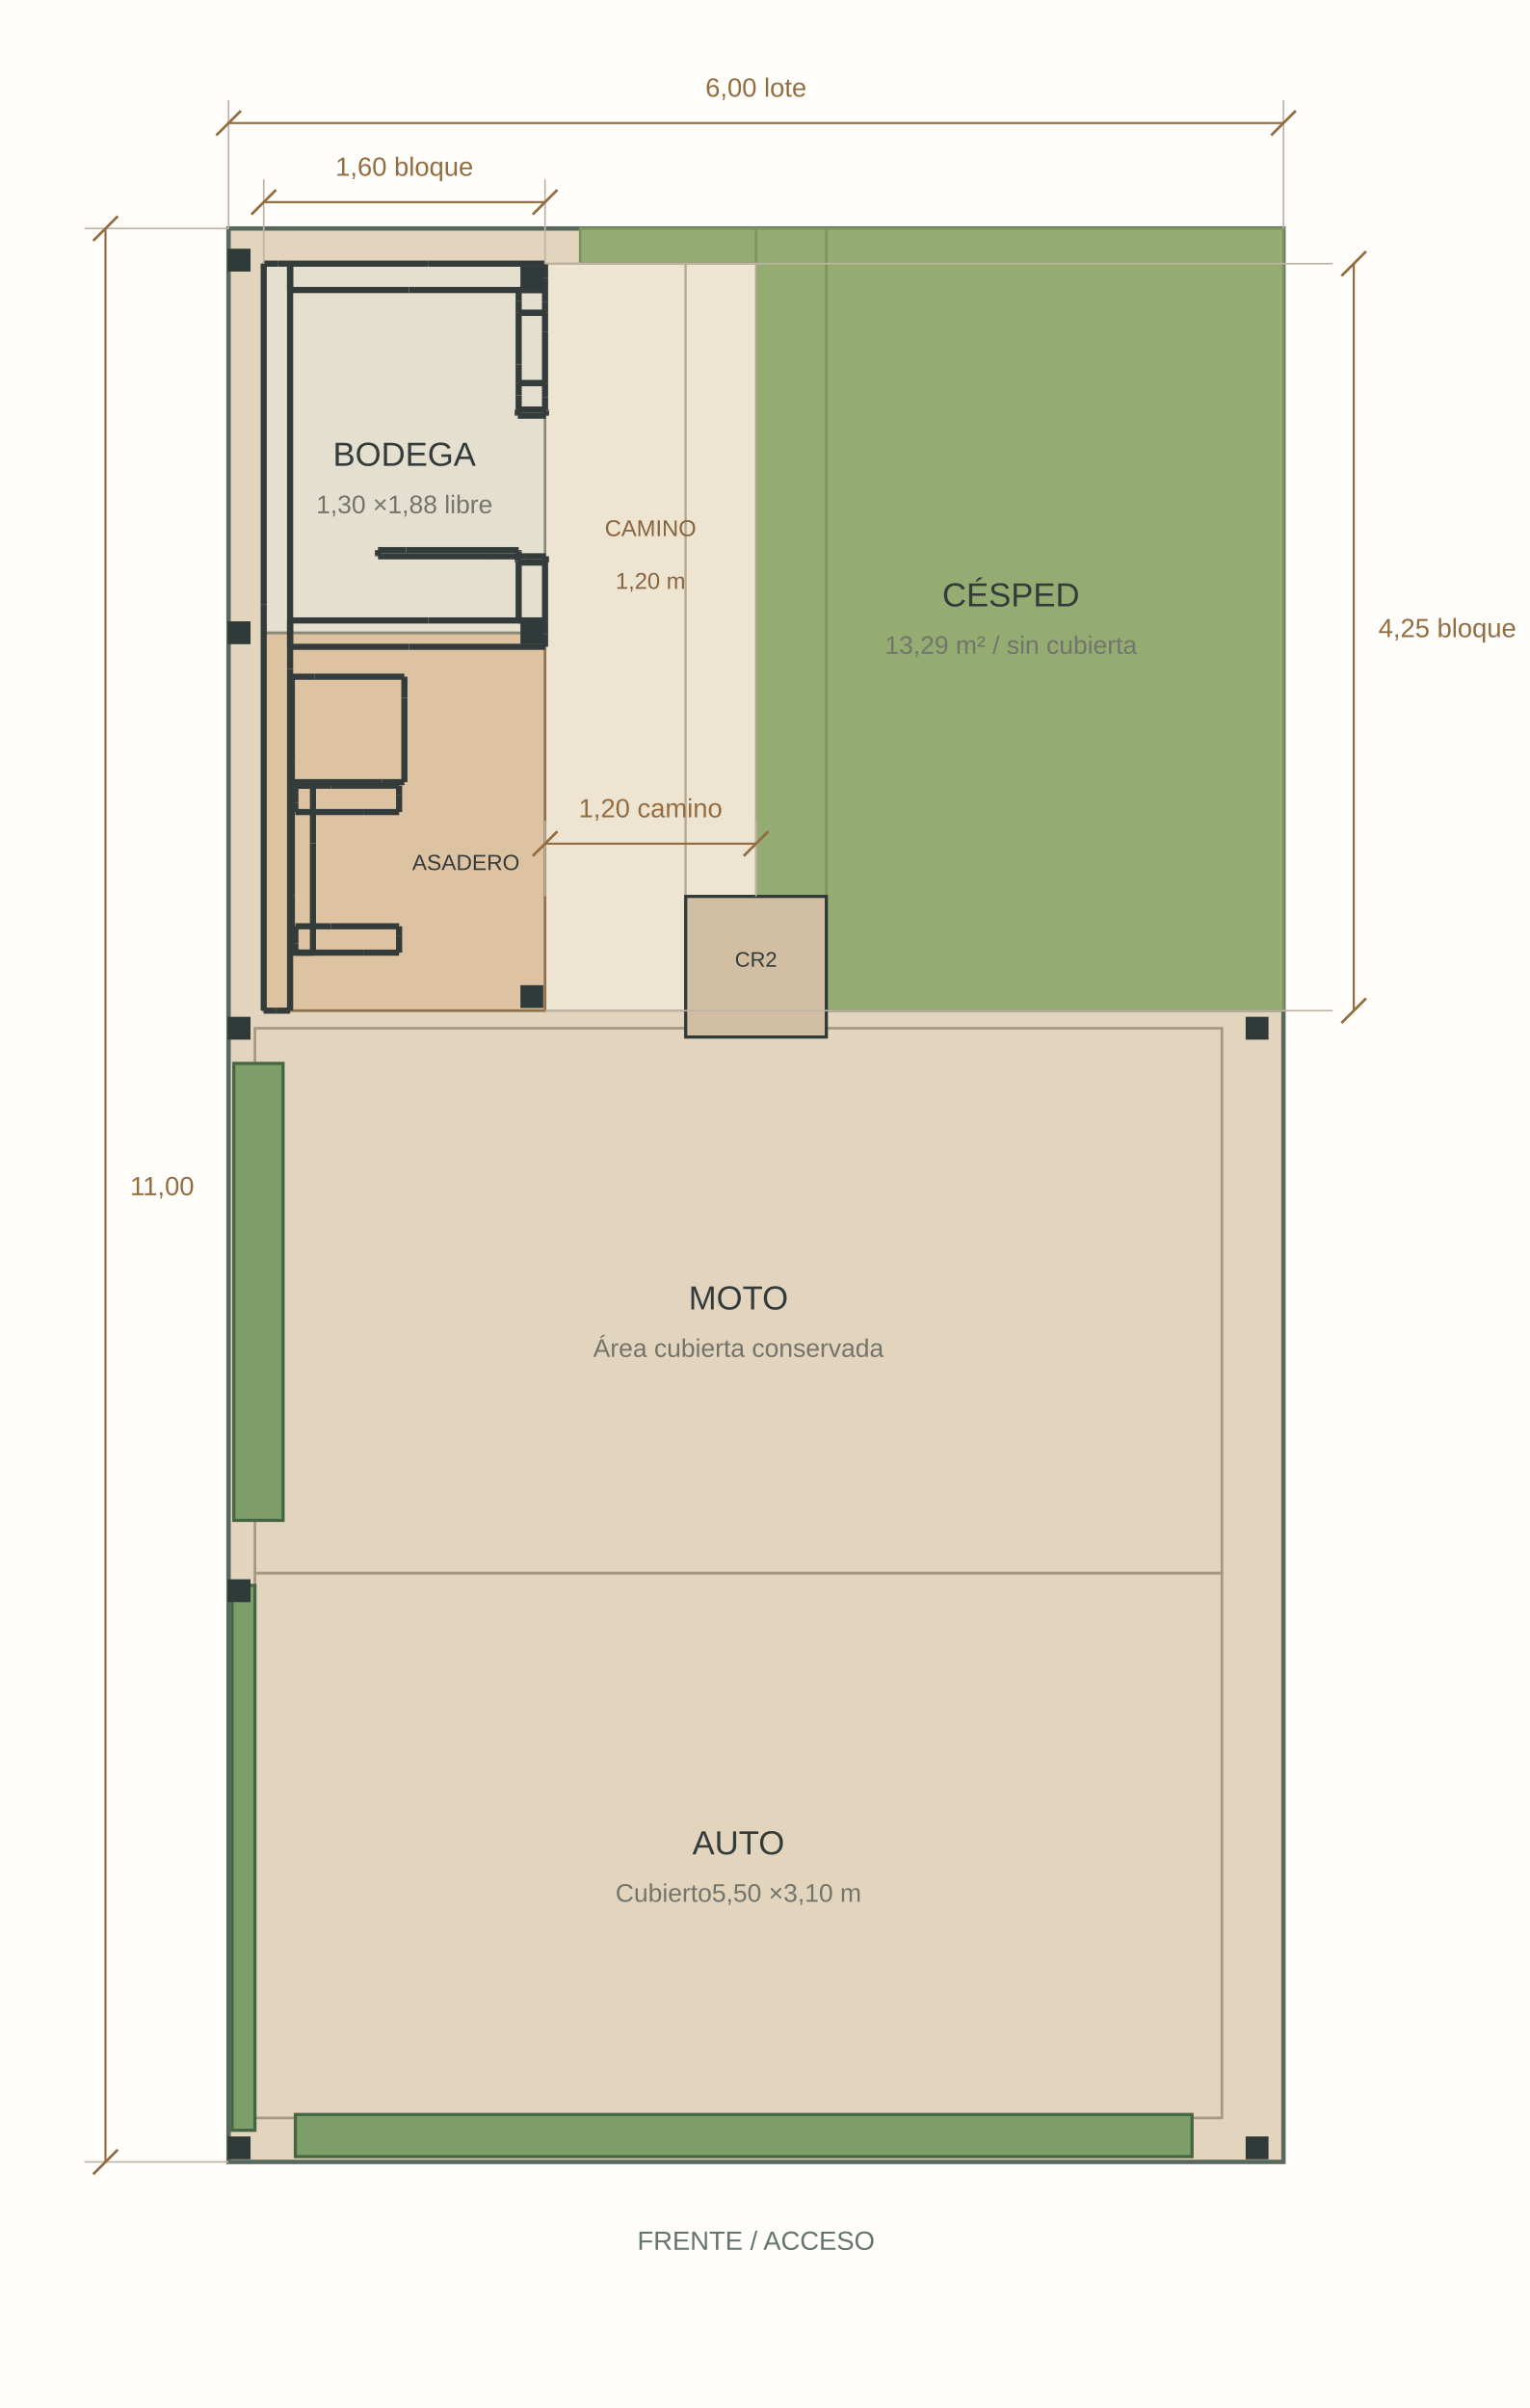
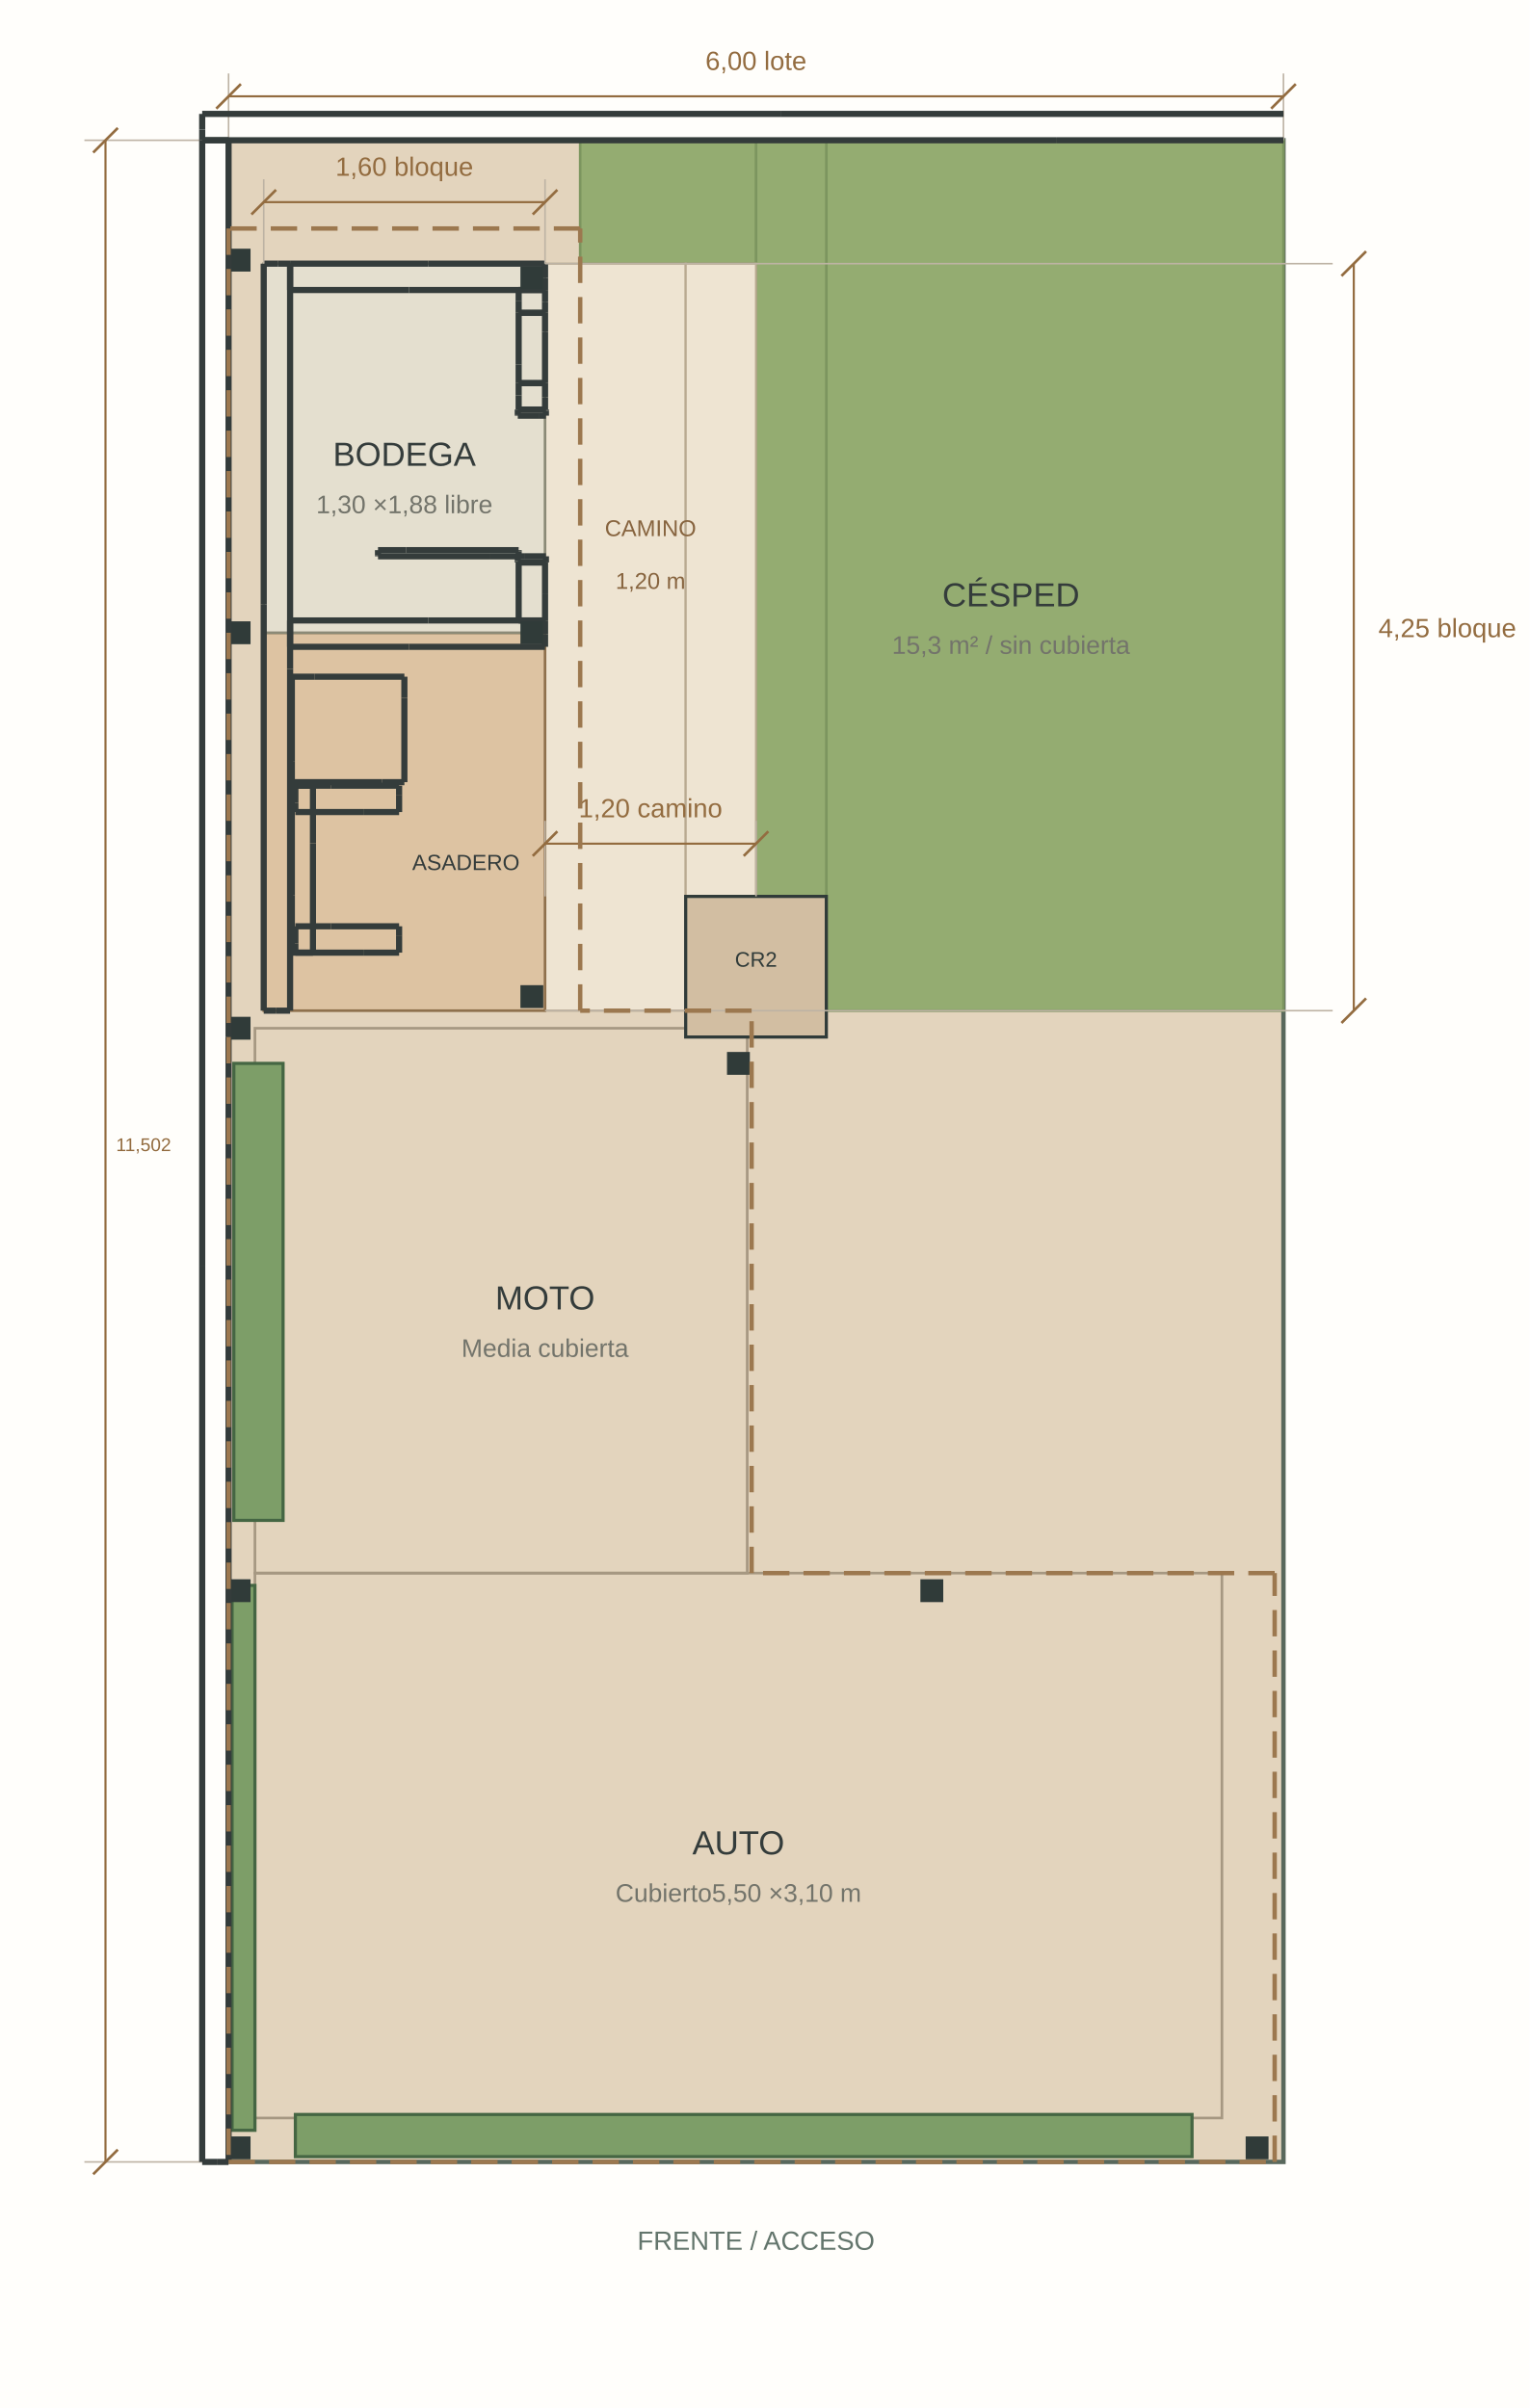
<svg xmlns="http://www.w3.org/2000/svg" viewBox="0 0 696 1096.0" role="img" aria-label="Patio · jardín, camino, asadero y bodega">
  <rect width="100%" height="100%" fill="#fffefb" />
-   <polygon points="104.0,984.0 584.0,984.0 584.0,104.0 104.0,104.0" fill="#e3d4bd" stroke="#59685c" stroke-width="2.0" />
-   <polygon points="376.0,460.0 584.0,460.0 584.0,104.0 376.0,104.0" fill="#94ac71" stroke="#7c955f" stroke-width="1.2" />
-   <polygon points="344.0,408.0 376.0,408.0 376.0,104.0 344.0,104.0" fill="#94ac71" stroke="#7c955f" stroke-width="1.2" />
-   <polygon points="264.0,120.0 344.0,120.0 344.0,104.0 264.0,104.0" fill="#94ac71" stroke="#7c955f" stroke-width="1.2" />
+   <polygon points="104.0,984.0 584.0,984.0 584.0,63.84 104.0,63.84" fill="#e3d4bd" stroke="#59685c" stroke-width="2.0" />
+   <polygon points="376.0,460.0 584.0,460.0 584.0,63.84 376.0,63.84" fill="#94ac71" stroke="#7c955f" stroke-width="1.2" />
+   <polygon points="344.0,408.0 376.0,408.0 376.0,63.84 344.0,63.84" fill="#94ac71" stroke="#7c955f" stroke-width="1.2" />
+   <polygon points="264.0,120.0 344.0,120.0 344.0,63.84 264.0,63.84" fill="#94ac71" stroke="#7c955f" stroke-width="1.2" />
  <polygon points="248.0,460.0 312.0,460.0 312.0,120.0 248.0,120.0" fill="#eee4d2" stroke="#b9aa91" stroke-width="0.96" />
  <polygon points="312.0,408.0 344.0,408.0 344.0,120.0 312.0,120.0" fill="#eee4d2" stroke="#b9aa91" stroke-width="0.96" />
  <polygon points="120.0,460.0 248.0,460.0 248.0,288.0 120.0,288.0" fill="#ddc3a2" stroke="#8f714d" stroke-width="1.2" />
  <polygon points="120.0,288.0 248.0,288.0 248.0,120.0 120.0,120.0" fill="#e4dfcf" stroke="#8b8a77" stroke-width="1.2" />
  <polyline points="132.0,460.0 125.489,460.0" fill="none" stroke="#343c3b" stroke-width="2.8" />
  <polyline points="125.489,460.0 120.0,460.0" fill="none" stroke="#343c3b" stroke-width="2.8" />
  <polyline points="132.0,120.0 132.0,304.491" fill="none" stroke="#343c3b" stroke-width="2.8" />
  <polyline points="132.0,304.491 132.0,460.0" fill="none" stroke="#343c3b" stroke-width="2.8" />
  <polyline points="120.0,120.0 126.523,120.0" fill="none" stroke="#343c3b" stroke-width="2.8" />
  <polyline points="126.523,120.0 132.0,120.0" fill="none" stroke="#343c3b" stroke-width="2.8" />
  <polyline points="120.0,460.0 120.0,275.187" fill="none" stroke="#343c3b" stroke-width="2.8" />
  <polyline points="120.0,275.187 120.0,120.0" fill="none" stroke="#343c3b" stroke-width="2.8" />
  <polyline points="248.0,294.4 186.144,294.4" fill="none" stroke="#343c3b" stroke-width="2.8" />
  <polyline points="186.144,294.4 132.0,294.4" fill="none" stroke="#343c3b" stroke-width="2.8" />
  <polyline points="248.0,282.4 248.0,288.799" fill="none" stroke="#343c3b" stroke-width="2.8" />
  <polyline points="248.0,288.799 248.0,294.4" fill="none" stroke="#343c3b" stroke-width="2.8" />
  <polyline points="132.0,282.4 194.944,282.4" fill="none" stroke="#343c3b" stroke-width="2.8" />
  <polyline points="194.944,282.4 248.0,282.4" fill="none" stroke="#343c3b" stroke-width="2.8" />
  <polyline points="132.0,294.4 132.0,287.889" fill="none" stroke="#343c3b" stroke-width="2.8" />
  <polyline points="132.0,287.889 132.0,282.4" fill="none" stroke="#343c3b" stroke-width="2.8" />
  <polyline points="248.0,132.0 186.144,132.0" fill="none" stroke="#343c3b" stroke-width="2.8" />
  <polyline points="186.144,132.0 132.0,132.0" fill="none" stroke="#343c3b" stroke-width="2.8" />
  <polyline points="248.0,120.0 248.0,126.399" fill="none" stroke="#343c3b" stroke-width="2.8" />
  <polyline points="248.0,126.399 248.0,132.0" fill="none" stroke="#343c3b" stroke-width="2.8" />
  <polyline points="132.0,120.0 194.944,120.0" fill="none" stroke="#343c3b" stroke-width="2.8" />
  <polyline points="194.944,120.0 248.0,120.0" fill="none" stroke="#343c3b" stroke-width="2.8" />
  <polyline points="132.0,132.0 132.0,125.489" fill="none" stroke="#343c3b" stroke-width="2.8" />
  <polyline points="132.0,125.489 132.0,120.0" fill="none" stroke="#343c3b" stroke-width="2.8" />
  <polyline points="248.0,282.4 241.601,282.4" fill="none" stroke="#343c3b" stroke-width="2.8" />
  <polyline points="241.601,282.4 236.0,282.4" fill="none" stroke="#343c3b" stroke-width="2.8" />
  <polyline points="248.0,256.0 248.0,270.078" fill="none" stroke="#343c3b" stroke-width="2.8" />
  <polyline points="248.0,270.078 248.0,282.4" fill="none" stroke="#343c3b" stroke-width="2.8" />
  <polyline points="236.0,256.0 242.411,256.0" fill="none" stroke="#343c3b" stroke-width="2.8" />
  <polyline points="242.411,256.0 248.0,256.0" fill="none" stroke="#343c3b" stroke-width="2.8" />
  <polyline points="236.0,282.4 236.0,268.296" fill="none" stroke="#343c3b" stroke-width="2.8" />
  <polyline points="236.0,268.296 236.0,256.0" fill="none" stroke="#343c3b" stroke-width="2.8" />
  <polyline points="248.0,186.4 241.601,186.4" fill="none" stroke="#343c3b" stroke-width="2.8" />
  <polyline points="241.601,186.4 236.0,186.4" fill="none" stroke="#343c3b" stroke-width="2.8" />
  <polyline points="248.0,174.4 248.0,180.799" fill="none" stroke="#343c3b" stroke-width="2.8" />
  <polyline points="248.0,180.799 248.0,186.4" fill="none" stroke="#343c3b" stroke-width="2.8" />
  <polyline points="236.0,174.4 242.411,174.4" fill="none" stroke="#343c3b" stroke-width="2.8" />
  <polyline points="242.411,174.4 248.0,174.4" fill="none" stroke="#343c3b" stroke-width="2.8" />
  <polyline points="236.0,186.4 236.0,179.989" fill="none" stroke="#343c3b" stroke-width="2.8" />
  <polyline points="236.0,179.989 236.0,174.4" fill="none" stroke="#343c3b" stroke-width="2.8" />
  <polyline points="248.0,142.4 241.601,142.4" fill="none" stroke="#343c3b" stroke-width="2.8" />
  <polyline points="241.601,142.4 236.0,142.4" fill="none" stroke="#343c3b" stroke-width="2.8" />
  <polyline points="248.0,132.0 248.0,137.546" fill="none" stroke="#343c3b" stroke-width="2.8" />
  <polyline points="248.0,137.546 248.0,142.4" fill="none" stroke="#343c3b" stroke-width="2.8" />
  <polyline points="236.0,132.0 242.411,132.0" fill="none" stroke="#343c3b" stroke-width="2.8" />
  <polyline points="242.411,132.0 248.0,132.0" fill="none" stroke="#343c3b" stroke-width="2.8" />
  <polyline points="236.0,142.4 236.0,136.844" fill="none" stroke="#343c3b" stroke-width="2.8" />
  <polyline points="236.0,136.844 236.0,132.0" fill="none" stroke="#343c3b" stroke-width="2.8" />
  <polyline points="248.0,174.4 244.8,174.4" fill="none" stroke="#343c3b" stroke-width="2.8" />
  <polyline points="244.8,174.4 236.0,174.4" fill="none" stroke="#343c3b" stroke-width="2.8" />
  <polyline points="248.0,142.4 248.0,150.933" fill="none" stroke="#343c3b" stroke-width="2.8" />
  <polyline points="248.0,150.933 248.0,174.4" fill="none" stroke="#343c3b" stroke-width="2.8" />
  <polyline points="236.0,142.4 239.2,142.4" fill="none" stroke="#343c3b" stroke-width="2.8" />
  <polyline points="239.2,142.4 248.0,142.4" fill="none" stroke="#343c3b" stroke-width="2.8" />
  <polyline points="236.0,174.4 236.0,165.867" fill="none" stroke="#343c3b" stroke-width="2.8" />
  <polyline points="236.0,165.867 236.0,142.4" fill="none" stroke="#343c3b" stroke-width="2.8" />
  <polyline points="236.0,253.2 223.138,253.2" fill="none" stroke="#343c3b" stroke-width="2.8" />
  <polyline points="223.138,253.2 172.0,253.2" fill="none" stroke="#343c3b" stroke-width="2.8" />
  <polyline points="236.0,250.4 236.0,250.963" fill="none" stroke="#343c3b" stroke-width="2.8" />
  <polyline points="236.0,250.963 236.0,253.2" fill="none" stroke="#343c3b" stroke-width="2.8" />
  <polyline points="172.0,250.4 184.862,250.4" fill="none" stroke="#343c3b" stroke-width="2.8" />
  <polyline points="184.862,250.4 236.0,250.4" fill="none" stroke="#343c3b" stroke-width="2.8" />
  <polyline points="172.0,253.2 172.0,252.637" fill="none" stroke="#343c3b" stroke-width="2.8" />
  <polyline points="172.0,252.637 172.0,250.4" fill="none" stroke="#343c3b" stroke-width="2.8" />
  <polyline points="248.4,256.0 245.492,256.0" fill="none" stroke="#343c3b" stroke-width="2.8" />
  <polyline points="245.492,256.0 235.6,256.0" fill="none" stroke="#343c3b" stroke-width="2.8" />
  <polyline points="248.4,253.2 248.4,253.836" fill="none" stroke="#343c3b" stroke-width="2.8" />
  <polyline points="248.4,253.836 248.4,256.0" fill="none" stroke="#343c3b" stroke-width="2.8" />
  <polyline points="235.6,253.2 238.508,253.2" fill="none" stroke="#343c3b" stroke-width="2.8" />
  <polyline points="238.508,253.2 248.4,253.2" fill="none" stroke="#343c3b" stroke-width="2.8" />
  <polyline points="235.6,256.0 235.6,255.364" fill="none" stroke="#343c3b" stroke-width="2.8" />
  <polyline points="235.6,255.364 235.6,253.2" fill="none" stroke="#343c3b" stroke-width="2.8" />
  <polyline points="248.4,189.2 245.492,189.2" fill="none" stroke="#343c3b" stroke-width="2.8" />
  <polyline points="245.492,189.2 235.6,189.2" fill="none" stroke="#343c3b" stroke-width="2.8" />
  <polyline points="248.4,186.4 248.4,187.036" fill="none" stroke="#343c3b" stroke-width="2.8" />
  <polyline points="248.4,187.036 248.4,189.2" fill="none" stroke="#343c3b" stroke-width="2.8" />
  <polyline points="235.6,186.4 238.508,186.4" fill="none" stroke="#343c3b" stroke-width="2.8" />
  <polyline points="238.508,186.4 248.4,186.4" fill="none" stroke="#343c3b" stroke-width="2.8" />
  <polyline points="235.6,189.2 235.6,188.564" fill="none" stroke="#343c3b" stroke-width="2.8" />
  <polyline points="235.6,188.564 235.6,186.4" fill="none" stroke="#343c3b" stroke-width="2.8" />
  <polyline points="181.6,433.6 165.324,433.6" fill="none" stroke="#343c3b" stroke-width="2.8" />
  <polyline points="165.324,433.6 134.4,433.6" fill="none" stroke="#343c3b" stroke-width="2.8" />
  <polyline points="181.6,421.6 181.6,425.738" fill="none" stroke="#343c3b" stroke-width="2.8" />
  <polyline points="181.6,425.738 181.6,433.6" fill="none" stroke="#343c3b" stroke-width="2.8" />
  <polyline points="134.4,421.6 150.676,421.6" fill="none" stroke="#343c3b" stroke-width="2.8" />
  <polyline points="150.676,421.6 181.6,421.6" fill="none" stroke="#343c3b" stroke-width="2.8" />
  <polyline points="134.4,433.6 134.4,429.462" fill="none" stroke="#343c3b" stroke-width="2.8" />
  <polyline points="134.4,429.462 134.4,421.6" fill="none" stroke="#343c3b" stroke-width="2.8" />
  <polyline points="181.6,369.6 165.324,369.6" fill="none" stroke="#343c3b" stroke-width="2.8" />
  <polyline points="165.324,369.6 134.4,369.6" fill="none" stroke="#343c3b" stroke-width="2.8" />
  <polyline points="181.6,357.6 181.6,361.738" fill="none" stroke="#343c3b" stroke-width="2.8" />
  <polyline points="181.6,361.738 181.6,369.6" fill="none" stroke="#343c3b" stroke-width="2.8" />
  <polyline points="134.4,357.6 150.676,357.6" fill="none" stroke="#343c3b" stroke-width="2.8" />
  <polyline points="150.676,357.6 181.6,357.6" fill="none" stroke="#343c3b" stroke-width="2.8" />
  <polyline points="134.4,369.6 134.4,365.462" fill="none" stroke="#343c3b" stroke-width="2.8" />
  <polyline points="134.4,365.462 134.4,357.6" fill="none" stroke="#343c3b" stroke-width="2.8" />
  <polyline points="142.4,433.6 139.09,433.6" fill="none" stroke="#343c3b" stroke-width="2.8" />
  <polyline points="139.09,433.6 132.8,433.6" fill="none" stroke="#343c3b" stroke-width="2.8" />
  <polyline points="142.4,357.6 142.4,383.807" fill="none" stroke="#343c3b" stroke-width="2.8" />
  <polyline points="142.4,383.807 142.4,433.6" fill="none" stroke="#343c3b" stroke-width="2.8" />
  <polyline points="132.8,357.6 136.11,357.6" fill="none" stroke="#343c3b" stroke-width="2.8" />
  <polyline points="136.11,357.6 142.4,357.6" fill="none" stroke="#343c3b" stroke-width="2.8" />
  <polyline points="132.8,433.6 132.8,407.393" fill="none" stroke="#343c3b" stroke-width="2.8" />
  <polyline points="132.8,407.393 132.8,357.6" fill="none" stroke="#343c3b" stroke-width="2.8" />
  <polyline points="184.0,356.0 173.76,356.0" fill="none" stroke="#343c3b" stroke-width="2.8" />
  <polyline points="173.76,356.0 132.8,356.0" fill="none" stroke="#343c3b" stroke-width="2.8" />
  <polyline points="184.0,308.0 184.0,317.6" fill="none" stroke="#343c3b" stroke-width="2.8" />
  <polyline points="184.0,317.6 184.0,356.0" fill="none" stroke="#343c3b" stroke-width="2.8" />
  <polyline points="132.8,308.0 143.04,308.0" fill="none" stroke="#343c3b" stroke-width="2.8" />
  <polyline points="143.04,308.0 184.0,308.0" fill="none" stroke="#343c3b" stroke-width="2.8" />
  <polyline points="132.8,356.0 132.8,346.4" fill="none" stroke="#343c3b" stroke-width="2.8" />
  <polyline points="132.8,346.4 132.8,308.0" fill="none" stroke="#343c3b" stroke-width="2.8" />
  <polygon points="116.0,964.0 556.0,964.0 556.0,716.0 116.0,716.0" fill="none" stroke="#a69882" stroke-width="1.2" />
-   <polygon points="116.0,716.0 556.0,716.0 556.0,468.0 116.0,468.0" fill="none" stroke="#a69882" stroke-width="1.2" />
+   <polygon points="116.0,716.0 340.0,716.0 340.0,468.0 116.0,468.0" fill="none" stroke="#a69882" stroke-width="1.2" />
  <polygon points="105.6,969.6 116.0,969.6 116.0,721.6 105.6,721.6" fill="#7d9e68" stroke="#456643" stroke-width="1.44" />
  <polygon points="106.4,692.0 128.8,692.0 128.8,484.0 106.4,484.0" fill="#7d9e68" stroke="#456643" stroke-width="1.44" />
  <polygon points="134.4,981.6 542.4,981.6 542.4,962.4 134.4,962.4" fill="#7d9e68" stroke="#456643" stroke-width="1.44" />
  <polygon points="104.0,982.4 113.6,982.4 113.6,972.8 104.0,972.8" fill="#303b39" stroke="#303b39" stroke-width="0.8" />
  <polygon points="104.0,728.8 113.6,728.8 113.6,719.2 104.0,719.2" fill="#303b39" stroke="#303b39" stroke-width="0.8" />
  <polygon points="104.0,472.8 113.6,472.8 113.6,463.2 104.0,463.2" fill="#303b39" stroke="#303b39" stroke-width="0.8" />
  <polygon points="104.0,292.8 113.6,292.8 113.6,283.2 104.0,283.2" fill="#303b39" stroke="#303b39" stroke-width="0.8" />
  <polygon points="104.0,123.2 113.6,123.2 113.6,113.6 104.0,113.6" fill="#303b39" stroke="#303b39" stroke-width="0.8" />
  <polygon points="567.2,982.4 576.8,982.4 576.8,972.8 567.2,972.8" fill="#303b39" stroke="#303b39" stroke-width="0.8" />
-   <polygon points="567.2,472.8 576.8,472.8 576.8,463.2 567.2,463.2" fill="#303b39" stroke="#303b39" stroke-width="0.8" />
+   <polygon points="419.2,728.8 428.8,728.8 428.8,719.2 419.2,719.2" fill="#303b39" stroke="#303b39" stroke-width="0.8" />
+   <polygon points="331.2,488.8 340.8,488.8 340.8,479.2 331.2,479.2" fill="#303b39" stroke="#303b39" stroke-width="0.8" />
  <polygon points="237.2,458.4 246.8,458.4 246.8,448.8 237.2,448.8" fill="#303b39" stroke="#303b39" stroke-width="0.8" />
  <polygon points="237.2,292.8 246.8,292.8 246.8,283.2 237.2,283.2" fill="#303b39" stroke="#303b39" stroke-width="0.8" />
  <polygon points="237.2,131.2 246.8,131.2 246.8,121.6 237.2,121.6" fill="#303b39" stroke="#303b39" stroke-width="0.8" />
  <polygon points="312.0,472.0 376.0,472.0 376.0,408.0 312.0,408.0" fill="#d2bea2" stroke="#303b39" stroke-width="1.44" />
  <text x="344.0" y="440.0" font-family="Arial,sans-serif" font-size="9.6" fill="#303b39" text-anchor="middle">CR2</text>
  <text x="336.0" y="844.0" font-family="Arial,sans-serif" font-size="15.2" fill="#343c3b" text-anchor="middle">AUTO</text>
  <text x="336.0" y="865.6" font-family="Arial,sans-serif" font-size="11.6" fill="#73746b" text-anchor="middle">Cubierto5,50 ×3,10 m</text>
-   <text x="336.0" y="596.0" font-family="Arial,sans-serif" font-size="15.2" fill="#343c3b" text-anchor="middle">MOTO</text>
-   <text x="336.0" y="617.6" font-family="Arial,sans-serif" font-size="11.6" fill="#73746b" text-anchor="middle">Área cubierta conservada</text>
+   <text x="248.0" y="596.0" font-family="Arial,sans-serif" font-size="15.2" fill="#343c3b" text-anchor="middle">MOTO</text>
+   <text x="248.0" y="617.6" font-family="Arial,sans-serif" font-size="11.6" fill="#73746b" text-anchor="middle">Media cubierta</text>
  <text x="212.0" y="396.0" font-family="Arial,sans-serif" font-size="10.0" fill="#343c3b" text-anchor="middle">ASADERO</text>
  <text x="184.0" y="212.0" font-family="Arial,sans-serif" font-size="15.2" fill="#343c3b" text-anchor="middle">BODEGA</text>
  <text x="184.0" y="233.6" font-family="Arial,sans-serif" font-size="11.6" fill="#73746b" text-anchor="middle">1,30 ×1,88 libre</text>
  <text x="460.0" y="276.0" font-family="Arial,sans-serif" font-size="15.2" fill="#343c3b" text-anchor="middle">CÉSPED</text>
-   <text x="460.0" y="297.6" font-family="Arial,sans-serif" font-size="11.6" fill="#73746b" text-anchor="middle">13,29 m² / sin cubierta</text>
+   <text x="460.0" y="297.6" font-family="Arial,sans-serif" font-size="11.6" fill="#73746b" text-anchor="middle">15,3 m² / sin cubierta</text>
  <text x="296.0" y="244.0" font-family="Arial,sans-serif" font-size="10.4" fill="#87643f" text-anchor="middle">CAMINO</text>
  <text x="296.0" y="268.0" font-family="Arial,sans-serif" font-size="10.4" fill="#87643f" text-anchor="middle">1,20 m</text>
-   <polyline points="104.0,104.0 104.0,45.6" fill="none" stroke="#bdb3a4" stroke-width="0.72" data-plan-dimensions="true" />
-   <polyline points="584.0,104.0 584.0,45.6" fill="none" stroke="#bdb3a4" stroke-width="0.72" data-plan-dimensions="true" />
-   <polyline points="104.0,56.0 584.0,56.0" fill="none" stroke="#936c40" stroke-width="0.96" data-plan-dimensions="true" />
-   <polyline points="98.4,61.6 109.6,50.4" fill="none" stroke="#936c40" stroke-width="1.2" data-plan-dimensions="true" />
-   <polyline points="578.4,61.6 589.6,50.4" fill="none" stroke="#936c40" stroke-width="1.2" data-plan-dimensions="true" />
-   <text x="344.0" y="44.0" font-family="Arial,sans-serif" font-size="12.0" fill="#936c40" text-anchor="middle" data-plan-dimensions="true">6,00 lote</text>
+   <polyline points="104.0,63.84 104.0,33.44" fill="none" stroke="#bdb3a4" stroke-width="0.72" data-plan-dimensions="true" />
+   <polyline points="584.0,63.84 584.0,33.44" fill="none" stroke="#bdb3a4" stroke-width="0.72" data-plan-dimensions="true" />
+   <polyline points="104.0,43.84 584.0,43.84" fill="none" stroke="#936c40" stroke-width="0.96" data-plan-dimensions="true" />
+   <polyline points="98.4,49.44 109.6,38.24" fill="none" stroke="#936c40" stroke-width="1.2" data-plan-dimensions="true" />
+   <polyline points="578.4,49.44 589.6,38.24" fill="none" stroke="#936c40" stroke-width="1.2" data-plan-dimensions="true" />
+   <text x="344.0" y="31.84" font-family="Arial,sans-serif" font-size="12.0" fill="#936c40" text-anchor="middle" data-plan-dimensions="true">6,00 lote</text>
  <polyline points="104.0,984.0 38.4,984.0" fill="none" stroke="#bdb3a4" stroke-width="0.72" data-plan-dimensions="true" />
-   <polyline points="104.0,104.0 38.4,104.0" fill="none" stroke="#bdb3a4" stroke-width="0.72" data-plan-dimensions="true" />
-   <polyline points="48.0,984.0 48.0,104.0" fill="none" stroke="#936c40" stroke-width="0.96" data-plan-dimensions="true" />
+   <polyline points="104.0,63.84 38.4,63.84" fill="none" stroke="#bdb3a4" stroke-width="0.72" data-plan-dimensions="true" />
+   <polyline points="48.0,984.0 48.0,63.84" fill="none" stroke="#936c40" stroke-width="0.96" data-plan-dimensions="true" />
  <polyline points="42.4,989.6 53.6,978.4" fill="none" stroke="#936c40" stroke-width="1.2" data-plan-dimensions="true" />
-   <polyline points="42.4,109.6 53.6,98.4" fill="none" stroke="#936c40" stroke-width="1.2" data-plan-dimensions="true" />
-   <text x="59.2" y="544.0" font-family="Arial,sans-serif" font-size="12.0" fill="#936c40" text-anchor="start" data-plan-dimensions="true">11,00</text>
+   <polyline points="42.4,69.44 53.6,58.24" fill="none" stroke="#936c40" stroke-width="1.2" data-plan-dimensions="true" />
+   <text x="52.8" y="523.92" font-family="Arial,sans-serif" font-size="8.4" fill="#936c40" text-anchor="start" data-plan-dimensions="true">11,502</text>
  <polyline points="120.0,120.0 120.0,81.6" fill="none" stroke="#bdb3a4" stroke-width="0.72" data-plan-dimensions="true" />
  <polyline points="248.0,120.0 248.0,81.6" fill="none" stroke="#bdb3a4" stroke-width="0.72" data-plan-dimensions="true" />
  <polyline points="120.0,92.0 248.0,92.0" fill="none" stroke="#936c40" stroke-width="0.96" data-plan-dimensions="true" />
  <polyline points="114.4,97.6 125.6,86.4" fill="none" stroke="#936c40" stroke-width="1.2" data-plan-dimensions="true" />
  <polyline points="242.4,97.6 253.6,86.4" fill="none" stroke="#936c40" stroke-width="1.2" data-plan-dimensions="true" />
  <text x="184.0" y="80.0" font-family="Arial,sans-serif" font-size="12.0" fill="#936c40" text-anchor="middle" data-plan-dimensions="true">1,60 bloque</text>
  <polyline points="248.0,460.0 606.4,460.0" fill="none" stroke="#bdb3a4" stroke-width="0.72" data-plan-dimensions="true" />
  <polyline points="248.0,120.0 606.4,120.0" fill="none" stroke="#bdb3a4" stroke-width="0.72" data-plan-dimensions="true" />
  <polyline points="616.0,460.0 616.0,120.0" fill="none" stroke="#936c40" stroke-width="0.96" data-plan-dimensions="true" />
  <polyline points="610.4,465.6 621.6,454.4" fill="none" stroke="#936c40" stroke-width="1.2" data-plan-dimensions="true" />
  <polyline points="610.4,125.6 621.6,114.4" fill="none" stroke="#936c40" stroke-width="1.2" data-plan-dimensions="true" />
  <text x="627.2" y="290.0" font-family="Arial,sans-serif" font-size="12.0" fill="#936c40" text-anchor="start" data-plan-dimensions="true">4,25 bloque</text>
  <polyline points="248.0,408.0 248.0,373.6" fill="none" stroke="#bdb3a4" stroke-width="0.72" data-plan-dimensions="true" />
  <polyline points="344.0,408.0 344.0,373.6" fill="none" stroke="#bdb3a4" stroke-width="0.72" data-plan-dimensions="true" />
  <polyline points="248.0,384.0 344.0,384.0" fill="none" stroke="#936c40" stroke-width="0.96" data-plan-dimensions="true" />
  <polyline points="242.4,389.6 253.6,378.4" fill="none" stroke="#936c40" stroke-width="1.2" data-plan-dimensions="true" />
  <polyline points="338.4,389.6 349.6,378.4" fill="none" stroke="#936c40" stroke-width="1.2" data-plan-dimensions="true" />
  <text x="296.0" y="372.0" font-family="Arial,sans-serif" font-size="12.0" fill="#936c40" text-anchor="middle" data-plan-dimensions="true">1,20 camino</text>
  <text x="344.0" y="1024.0" font-family="Arial,sans-serif" font-size="12.0" fill="#63756c" text-anchor="middle">FRENTE / ACCESO</text>
+   <polyline points="104.0,984.0 98.68,984.0" fill="none" stroke="#343c3b" stroke-width="2.8" />
+   <polyline points="98.68,984.0 92.0,984.0" fill="none" stroke="#343c3b" stroke-width="2.8" />
+   <polyline points="104.0,63.84 104.0,471.778" fill="none" stroke="#343c3b" stroke-width="2.8" />
+   <polyline points="104.0,471.778 104.0,984.0" fill="none" stroke="#343c3b" stroke-width="2.8" />
+   <polyline points="92.0,63.84 97.32,63.84" fill="none" stroke="#343c3b" stroke-width="2.8" />
+   <polyline points="97.32,63.84 104.0,63.84" fill="none" stroke="#343c3b" stroke-width="2.8" />
+   <polyline points="92.0,984.0 92.0,576.062" fill="none" stroke="#343c3b" stroke-width="2.8" />
+   <polyline points="92.0,576.062 92.0,63.84" fill="none" stroke="#343c3b" stroke-width="2.8" />
+   <polyline points="584.0,63.84 480.871,63.84" fill="none" stroke="#343c3b" stroke-width="2.8" />
+   <polyline points="480.871,63.84 92.0,63.84" fill="none" stroke="#343c3b" stroke-width="2.8" />
+   <polyline points="92.0,51.84 355.129,51.84" fill="none" stroke="#343c3b" stroke-width="2.8" />
+   <polyline points="355.129,51.84 584.0,51.84" fill="none" stroke="#343c3b" stroke-width="2.8" />
+   <polyline points="92.0,63.84 92.0,58.997" fill="none" stroke="#343c3b" stroke-width="2.8" />
+   <polyline points="92.0,58.997 92.0,51.84" fill="none" stroke="#343c3b" stroke-width="2.8" />
+   <polyline points="104.0,984.0 580.0,984.0" fill="none" stroke="#9c784f" stroke-width="2.0" stroke-dasharray="12.0 6.4" />
+   <polyline points="580.0,984.0 580.0,716.0" fill="none" stroke="#9c784f" stroke-width="2.0" stroke-dasharray="12.0 6.4" />
+   <polyline points="580.0,716.0 342.0,716.0" fill="none" stroke="#9c784f" stroke-width="2.0" stroke-dasharray="12.0 6.4" />
+   <polyline points="342.0,716.0 342.0,460.0" fill="none" stroke="#9c784f" stroke-width="2.0" stroke-dasharray="12.0 6.4" />
+   <polyline points="342.0,460.0 264.0,460.0" fill="none" stroke="#9c784f" stroke-width="2.0" stroke-dasharray="12.0 6.4" />
+   <polyline points="264.0,460.0 264.0,104.0" fill="none" stroke="#9c784f" stroke-width="2.0" stroke-dasharray="12.0 6.4" />
+   <polyline points="264.0,104.0 104.0,104.0" fill="none" stroke="#9c784f" stroke-width="2.0" stroke-dasharray="12.0 6.4" />
+   <polyline points="104.0,104.0 104.0,984.0" fill="none" stroke="#9c784f" stroke-width="2.0" stroke-dasharray="12.0 6.4" />
</svg>
